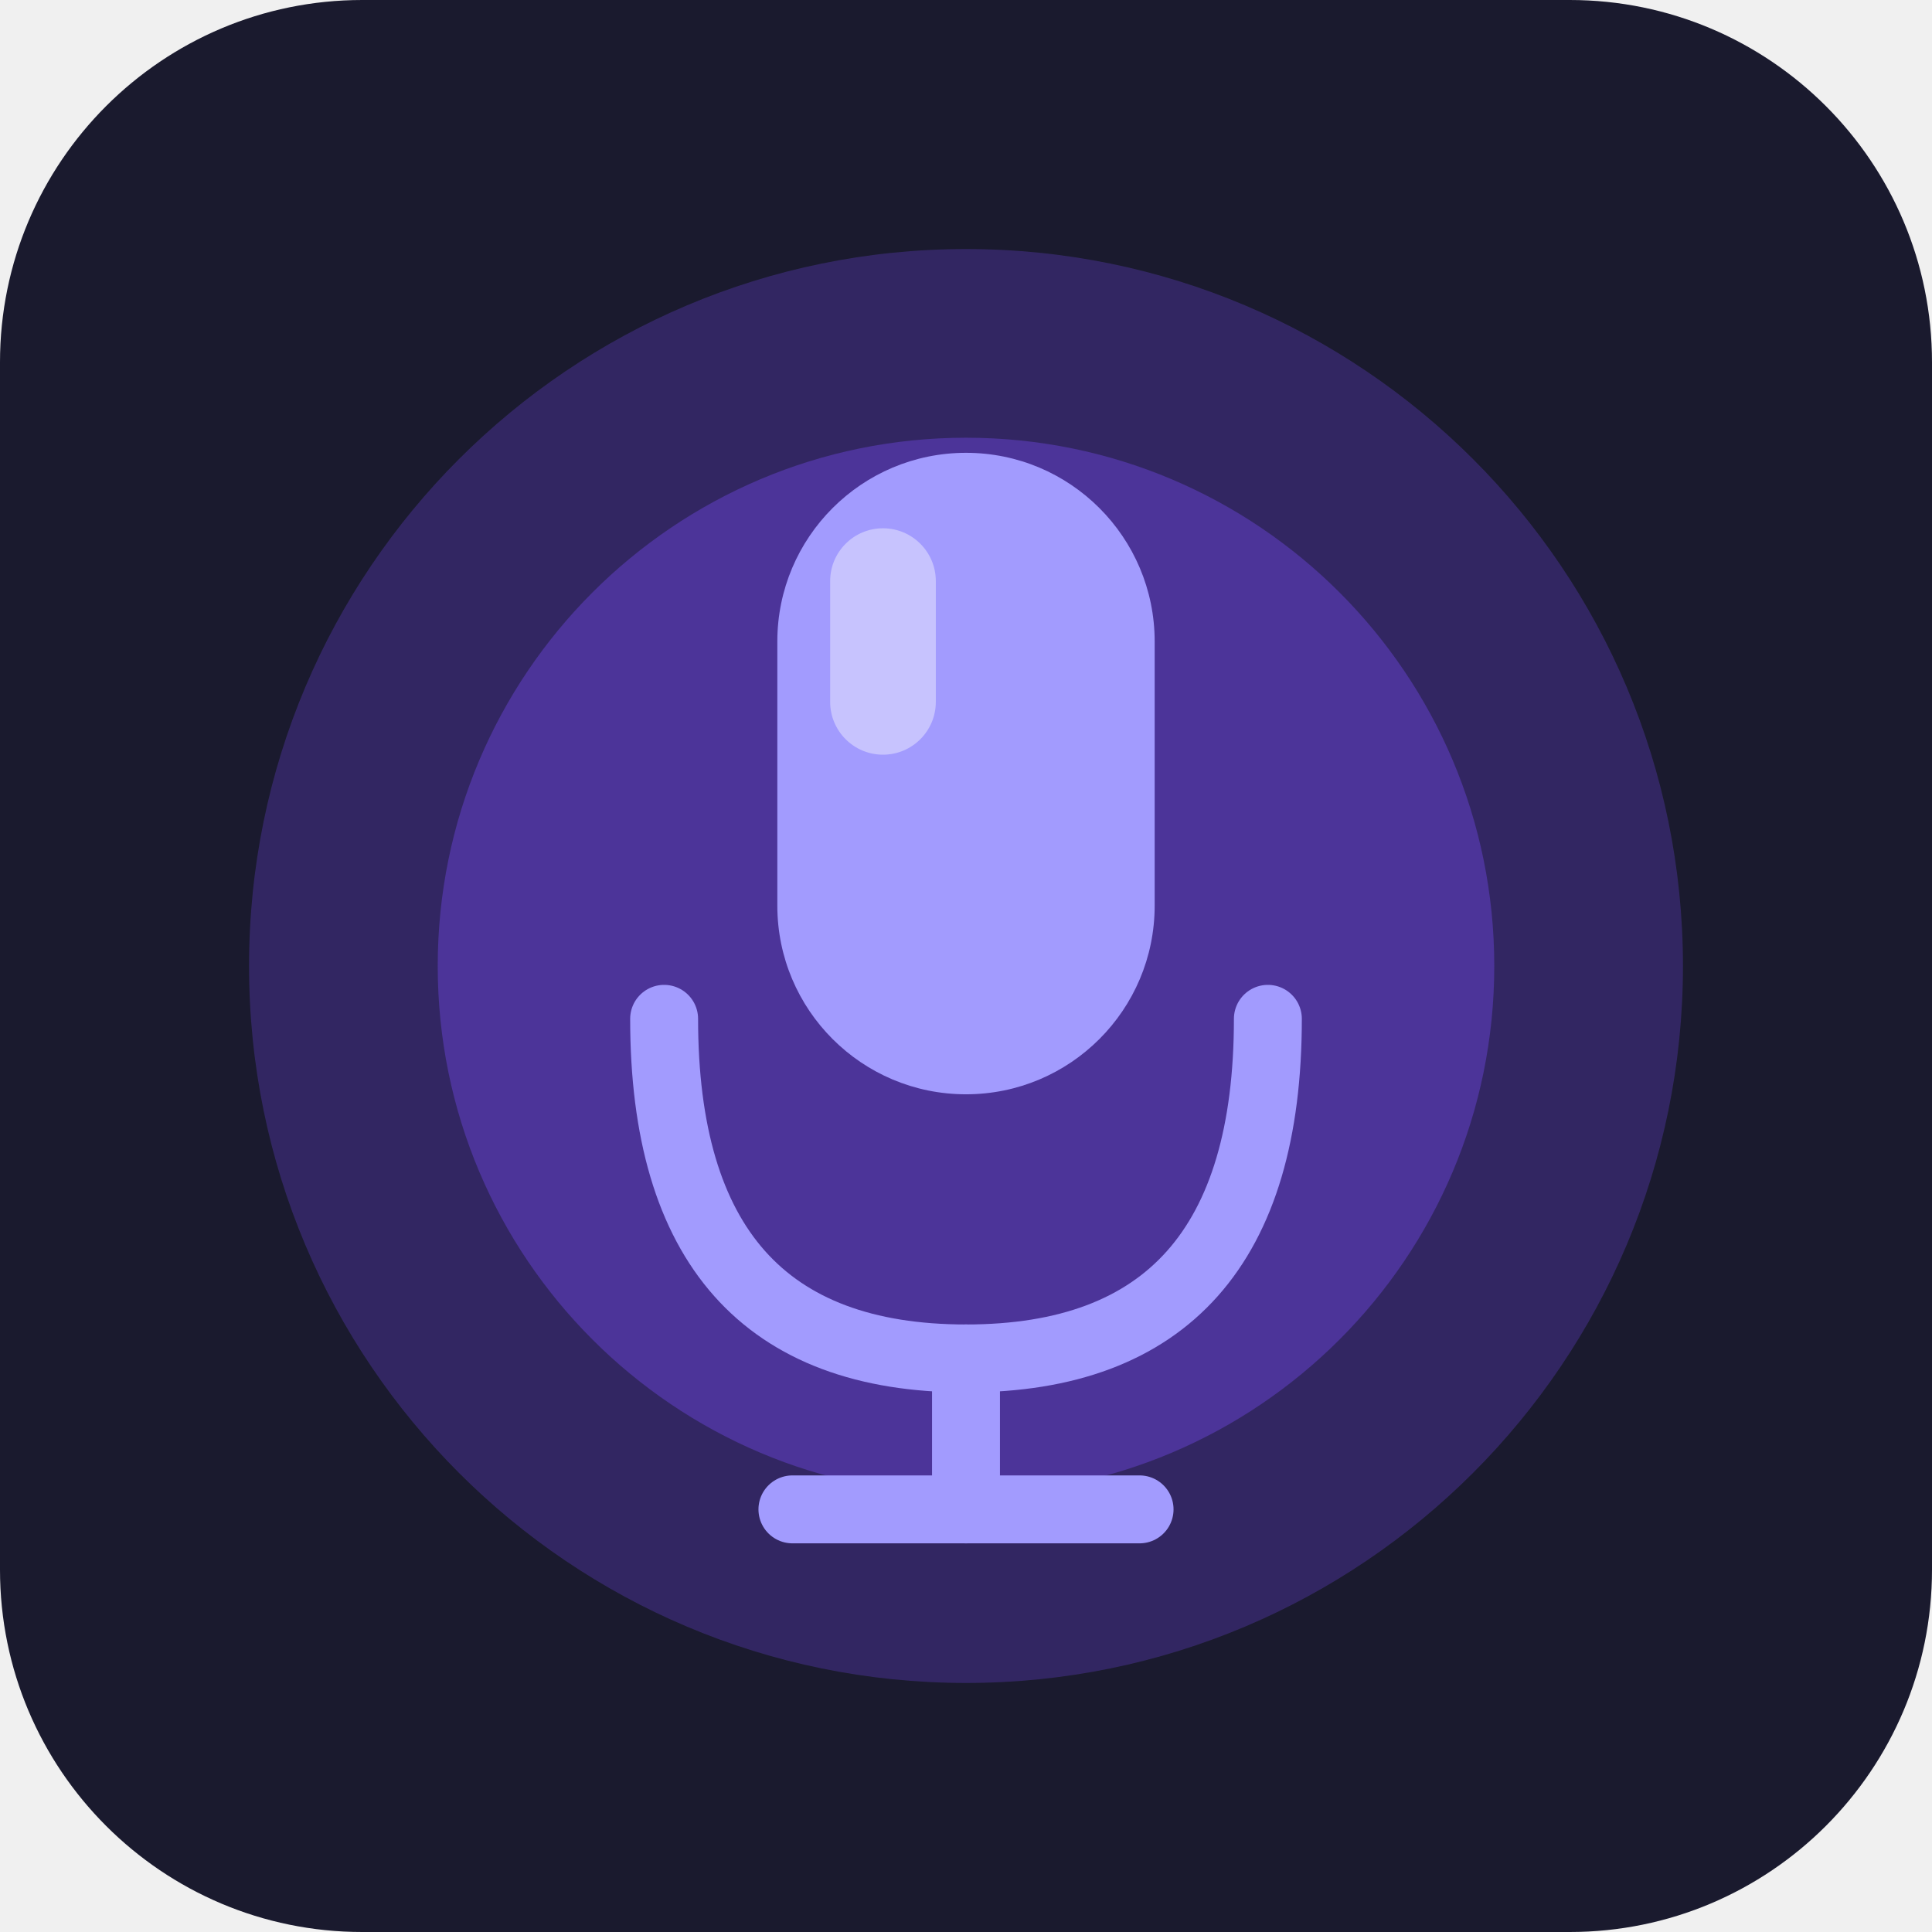
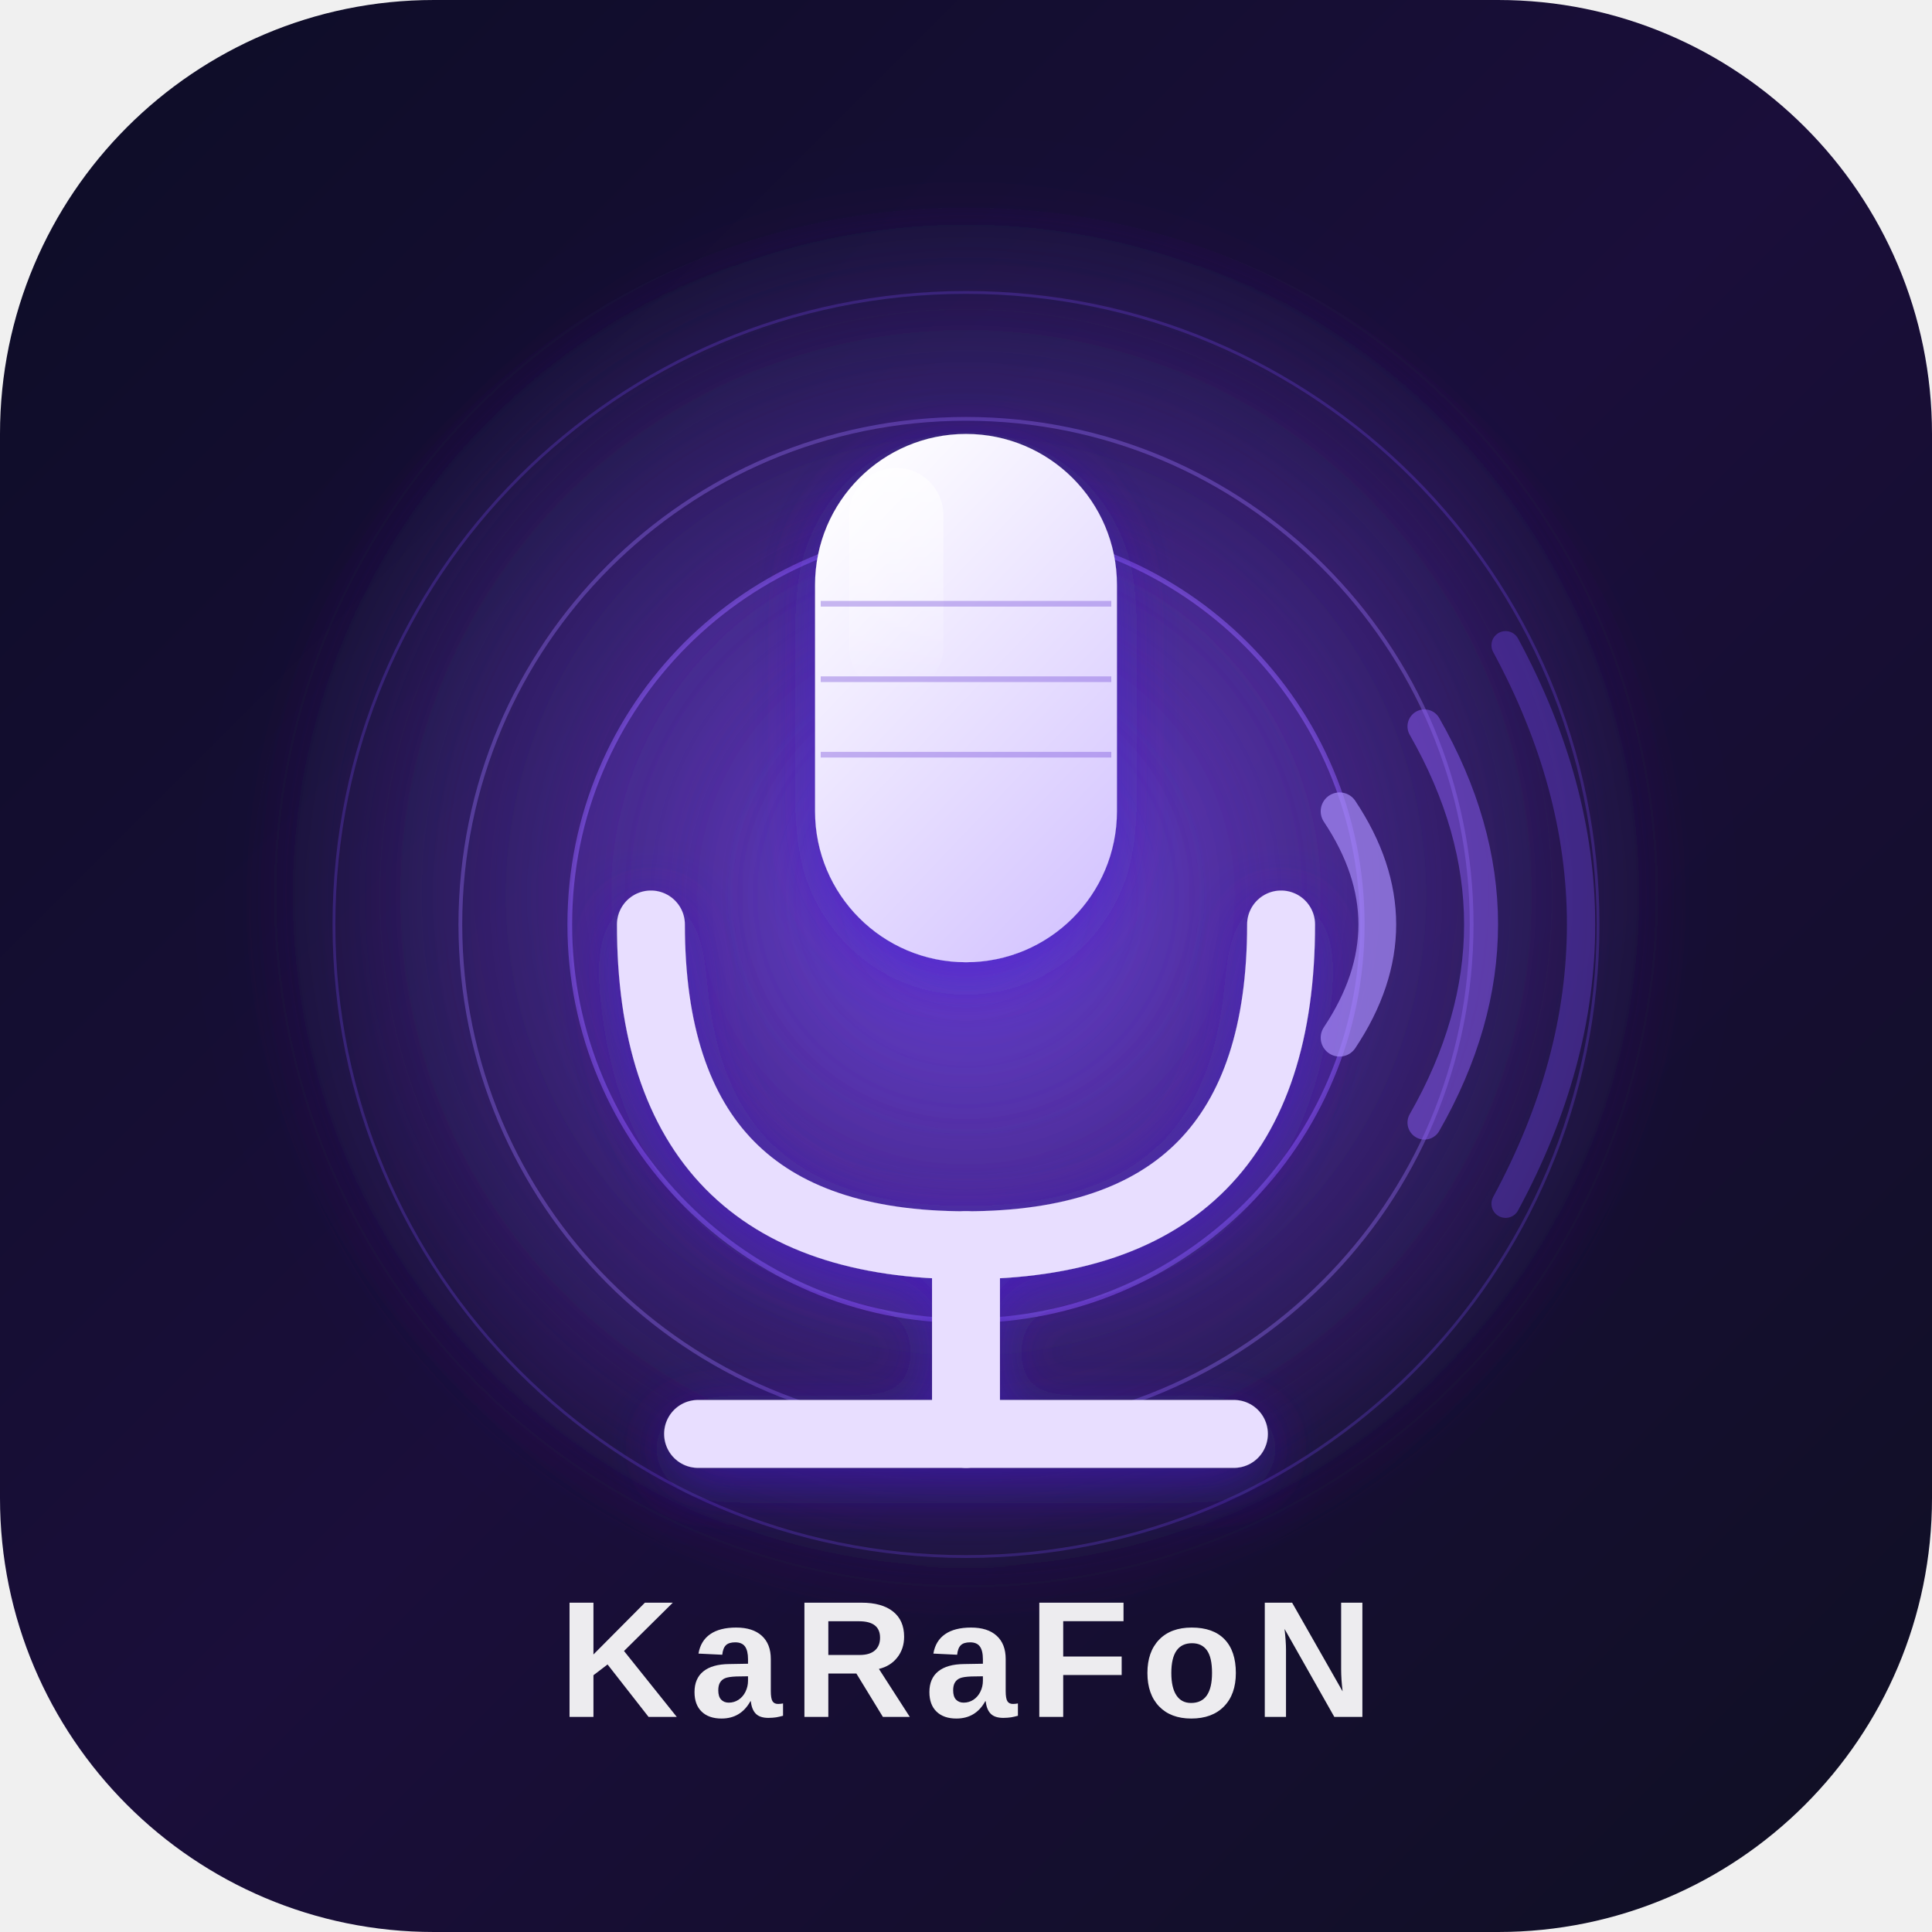
- <svg xmlns="http://www.w3.org/2000/svg" viewBox="0 0 512 512">
-   <rect width="512" height="512" rx="96" fill="#1a1a2e" />
-   <circle cx="256" cy="256" r="190" fill="#7c4dff" opacity="0.25" />
-   <circle cx="256" cy="256" r="140" fill="#7c4dff" opacity="0.35" />
-   <rect x="206" y="120" width="100" height="170" rx="50" fill="#a29bfe" />
-   <path d="M176 270 Q176 360 256 360 Q336 360 336 270" stroke="#a29bfe" stroke-width="18" fill="none" stroke-linecap="round" />
-   <line x1="256" y1="360" x2="256" y2="400" stroke="#a29bfe" stroke-width="18" stroke-linecap="round" />
-   <line x1="210" y1="400" x2="302" y2="400" stroke="#a29bfe" stroke-width="18" stroke-linecap="round" />
-   <rect x="220" y="140" width="28" height="60" rx="14" fill="white" opacity="0.4" />
+ <svg xmlns="http://www.w3.org/2000/svg" viewBox="0 0 1024 1024" width="1024" height="1024">
+   <defs>
+     <linearGradient id="bg" x1="0%" y1="0%" x2="100%" y2="100%">
+       <stop offset="0%" stop-color="#0d0d26" />
+       <stop offset="50%" stop-color="#1a0e3a" />
+       <stop offset="100%" stop-color="#0f0f23" />
+     </linearGradient>
+     <radialGradient id="glow" cx="50%" cy="48%" r="50%">
+       <stop offset="0%" stop-color="#7c4dff" stop-opacity="0.55" />
+       <stop offset="45%" stop-color="#6c3fd4" stop-opacity="0.30" />
+       <stop offset="100%" stop-color="#6c3fd4" stop-opacity="0.00" />
+     </radialGradient>
+     <linearGradient id="mic_body" x1="20%" y1="0%" x2="80%" y2="100%">
+       <stop offset="0%" stop-color="#ffffff" />
+       <stop offset="100%" stop-color="#d4c4ff" />
+     </linearGradient>
+     <linearGradient id="mic_shine" x1="0%" y1="0%" x2="0%" y2="100%">
+       <stop offset="0%" stop-color="#ffffff" stop-opacity="0.65" />
+       <stop offset="100%" stop-color="#ffffff" stop-opacity="0.00" />
+     </linearGradient>
+     <filter id="blur_glow" x="-40%" y="-40%" width="180%" height="180%">
+       <feGaussianBlur stdDeviation="28" result="blur" />
+       <feMerge>
+         <feMergeNode in="blur" />
+         <feMergeNode in="SourceGraphic" />
+       </feMerge>
+     </filter>
+     <filter id="mic_shadow" x="-20%" y="-10%" width="140%" height="140%">
+       <feDropShadow dx="0" dy="8" stdDeviation="16" flood-color="#4a1fd4" flood-opacity="0.6" />
+     </filter>
+     <clipPath id="round">
+       <rect width="1024" height="1024" rx="230" ry="230" />
+     </clipPath>
+   </defs>
+   <g clip-path="url(#round)">
+     <rect width="1024" height="1024" fill="url(#bg)" />
+     <rect width="1024" height="1024" fill="none" opacity="0.03" style="background-image: radial-gradient(circle, #fff 1px, transparent 1px);" />
+     <circle cx="512" cy="490" r="380" fill="url(#glow)" filter="url(#blur_glow)" />
+     <circle cx="512" cy="490" r="335" fill="none" stroke="#7c4dff" stroke-width="1.5" stroke-opacity="0.25" />
+     <circle cx="512" cy="490" r="268" fill="none" stroke="#9b77ff" stroke-width="2" stroke-opacity="0.35" />
+     <circle cx="512" cy="490" r="210" fill="#6c3fd4" fill-opacity="0.18" stroke="#8b5cf6" stroke-width="2.5" stroke-opacity="0.55" />
+     <g filter="url(#mic_shadow)">
+       <rect x="432" y="230" width="160" height="280" rx="80" ry="80" fill="url(#mic_body)" />
+       <rect x="450" y="248" width="50" height="120" rx="25" ry="25" fill="url(#mic_shine)" />
+       <line x1="435" y1="320" x2="589" y2="320" stroke="#6c3fd4" stroke-width="3" stroke-opacity="0.35" />
+       <line x1="435" y1="360" x2="589" y2="360" stroke="#6c3fd4" stroke-width="3" stroke-opacity="0.35" />
+       <line x1="435" y1="400" x2="589" y2="400" stroke="#6c3fd4" stroke-width="3" stroke-opacity="0.35" />
+       <path d="M 345 490 Q 345 660 512 660 Q 679 660 679 490" fill="none" stroke="#e8deff" stroke-width="36" stroke-linecap="round" />
+       <line x1="512" y1="660" x2="512" y2="760" stroke="#e8deff" stroke-width="36" stroke-linecap="round" />
+       <line x1="370" y1="760" x2="654" y2="760" stroke="#e8deff" stroke-width="36" stroke-linecap="round" />
+     </g>
+     <g opacity="0.70">
+       <path d="M 710 430 Q 750 490 710 550" fill="none" stroke="#a78bfa" stroke-width="20" stroke-linecap="round" />
+       <path d="M 755 385 Q 815 490 755 595" fill="none" stroke="#8b5cf6" stroke-width="18" stroke-linecap="round" opacity="0.70" />
+       <path d="M 798 342 Q 878 490 798 638" fill="none" stroke="#7c4dff" stroke-width="15" stroke-linecap="round" opacity="0.45" />
+     </g>
+     <text x="512" y="910" font-family="-apple-system, BlinkMacSystemFont, 'SF Pro Display', 'Helvetica Neue', Arial, sans-serif" font-size="88" font-weight="700" letter-spacing="6" text-anchor="middle" fill="#ffffff" fill-opacity="0.92">KaRaFoN</text>
+   </g>
</svg>
